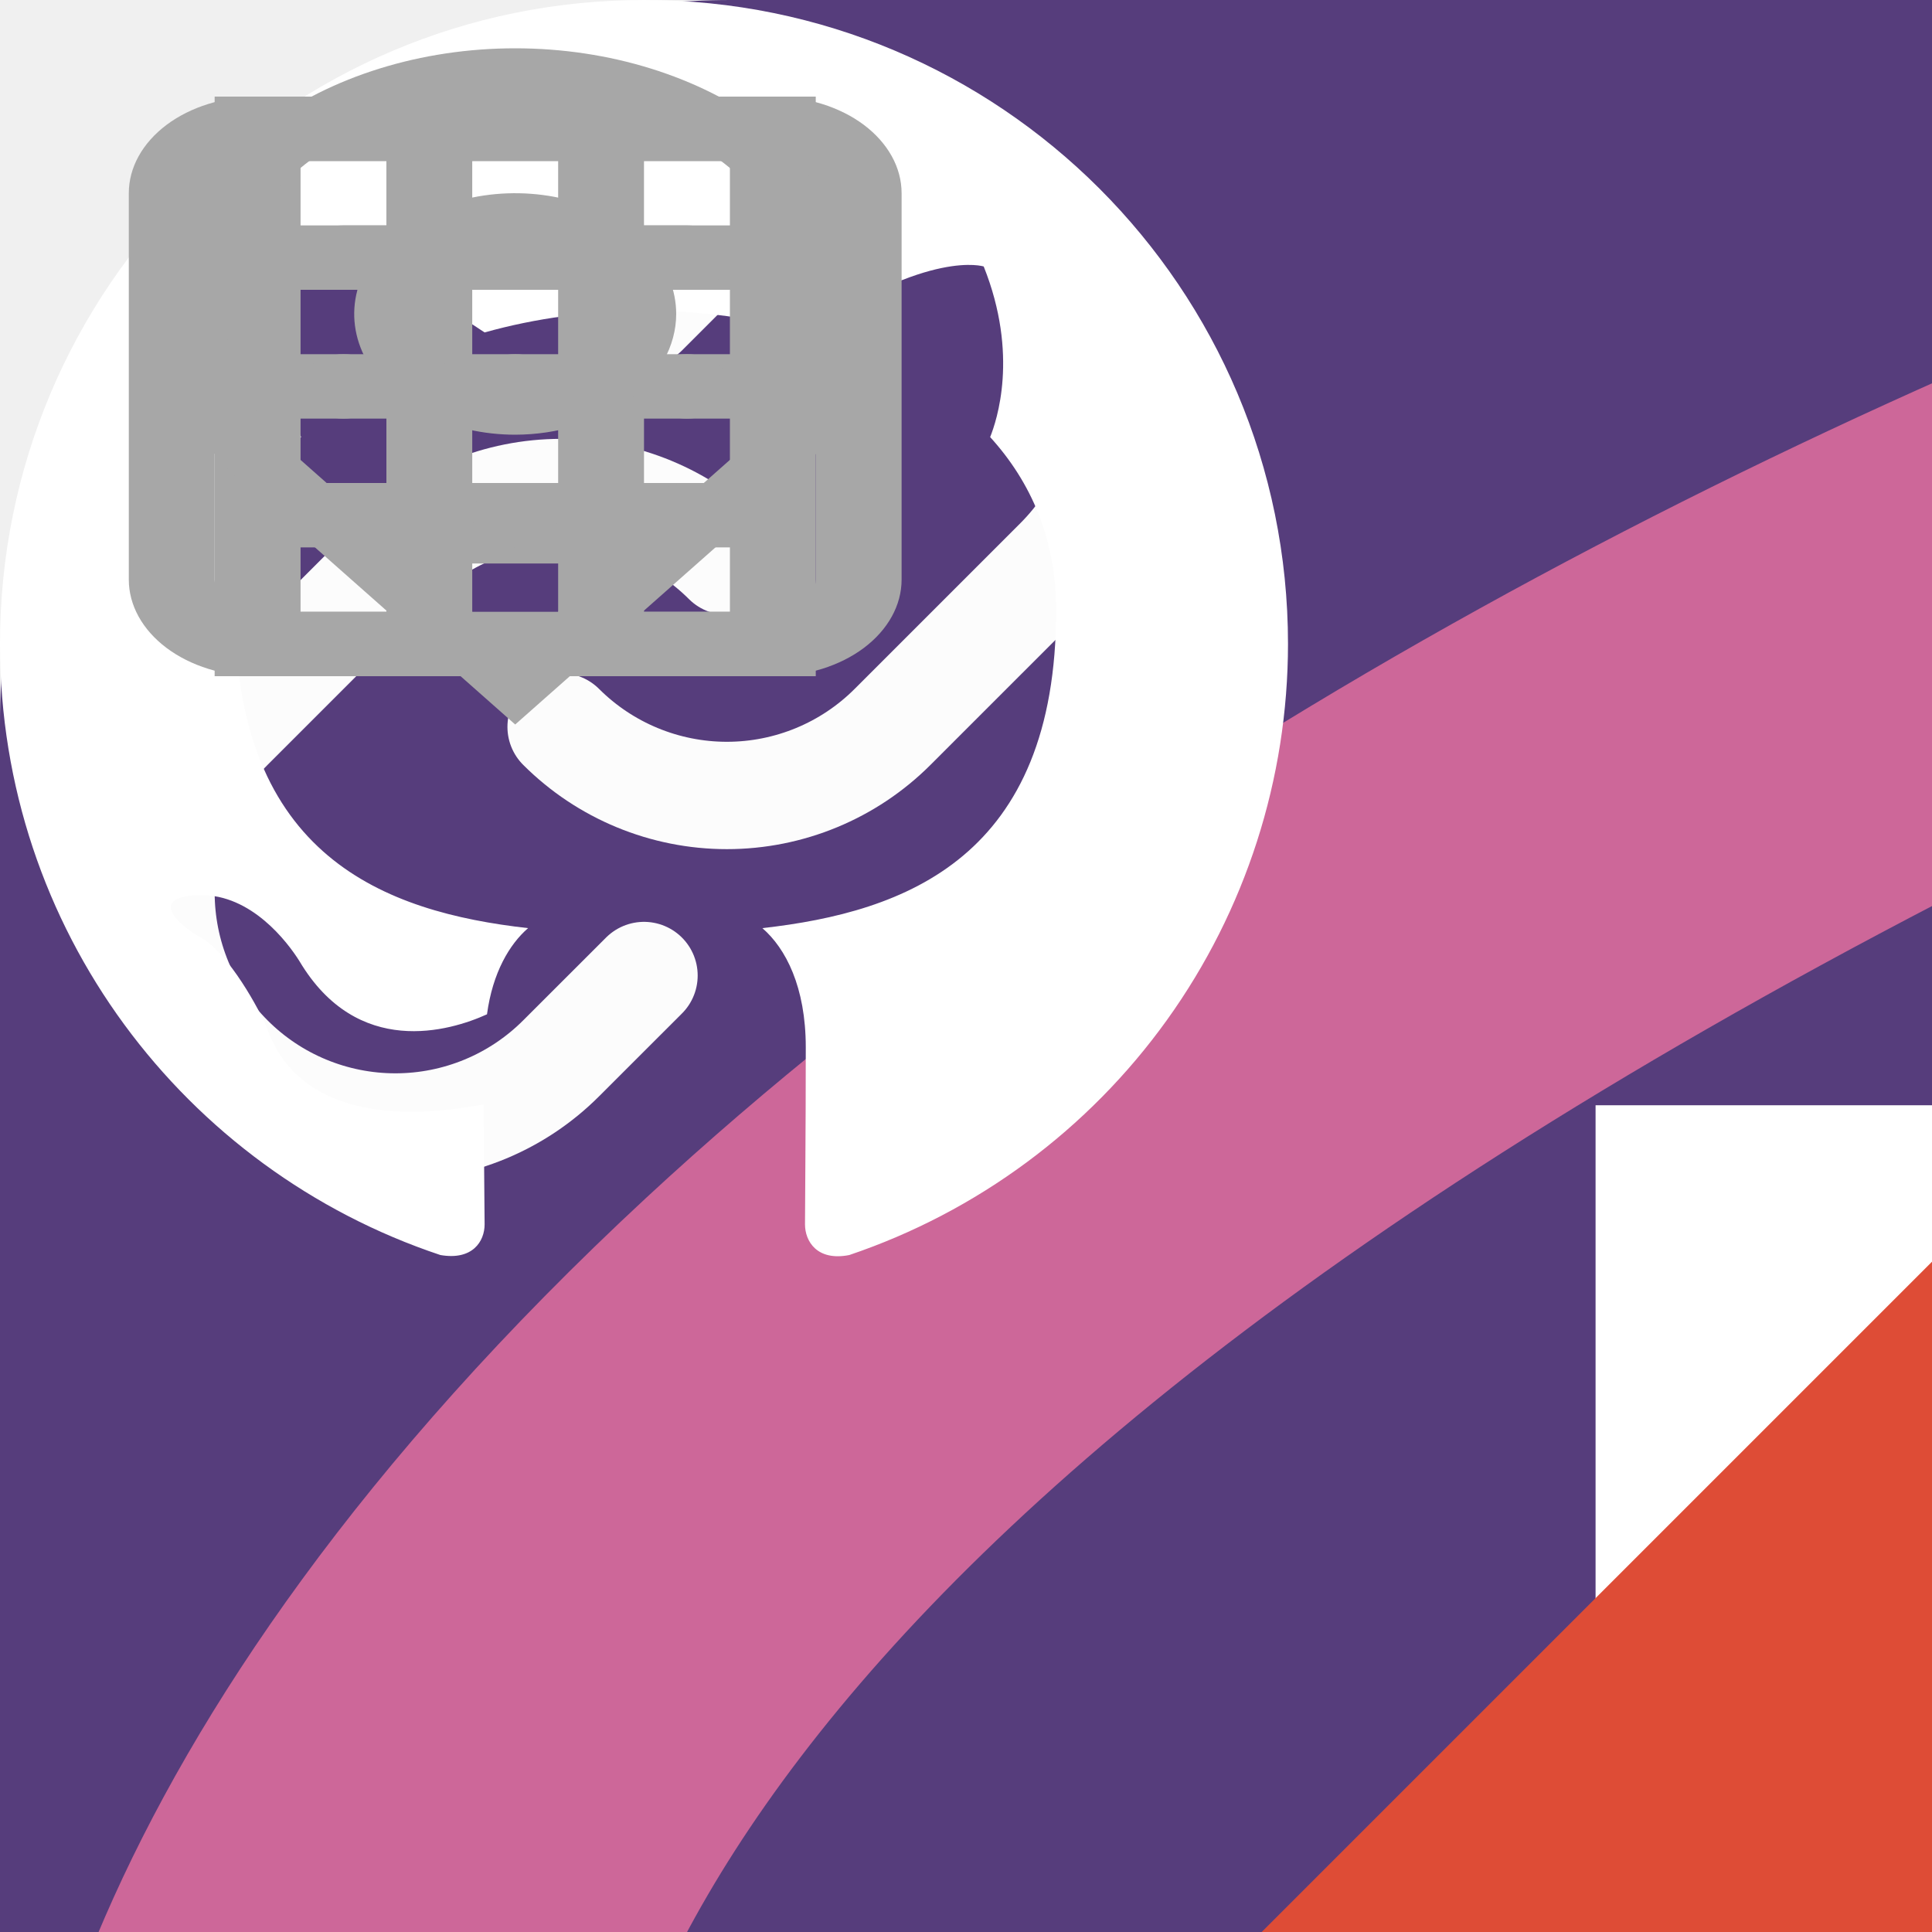
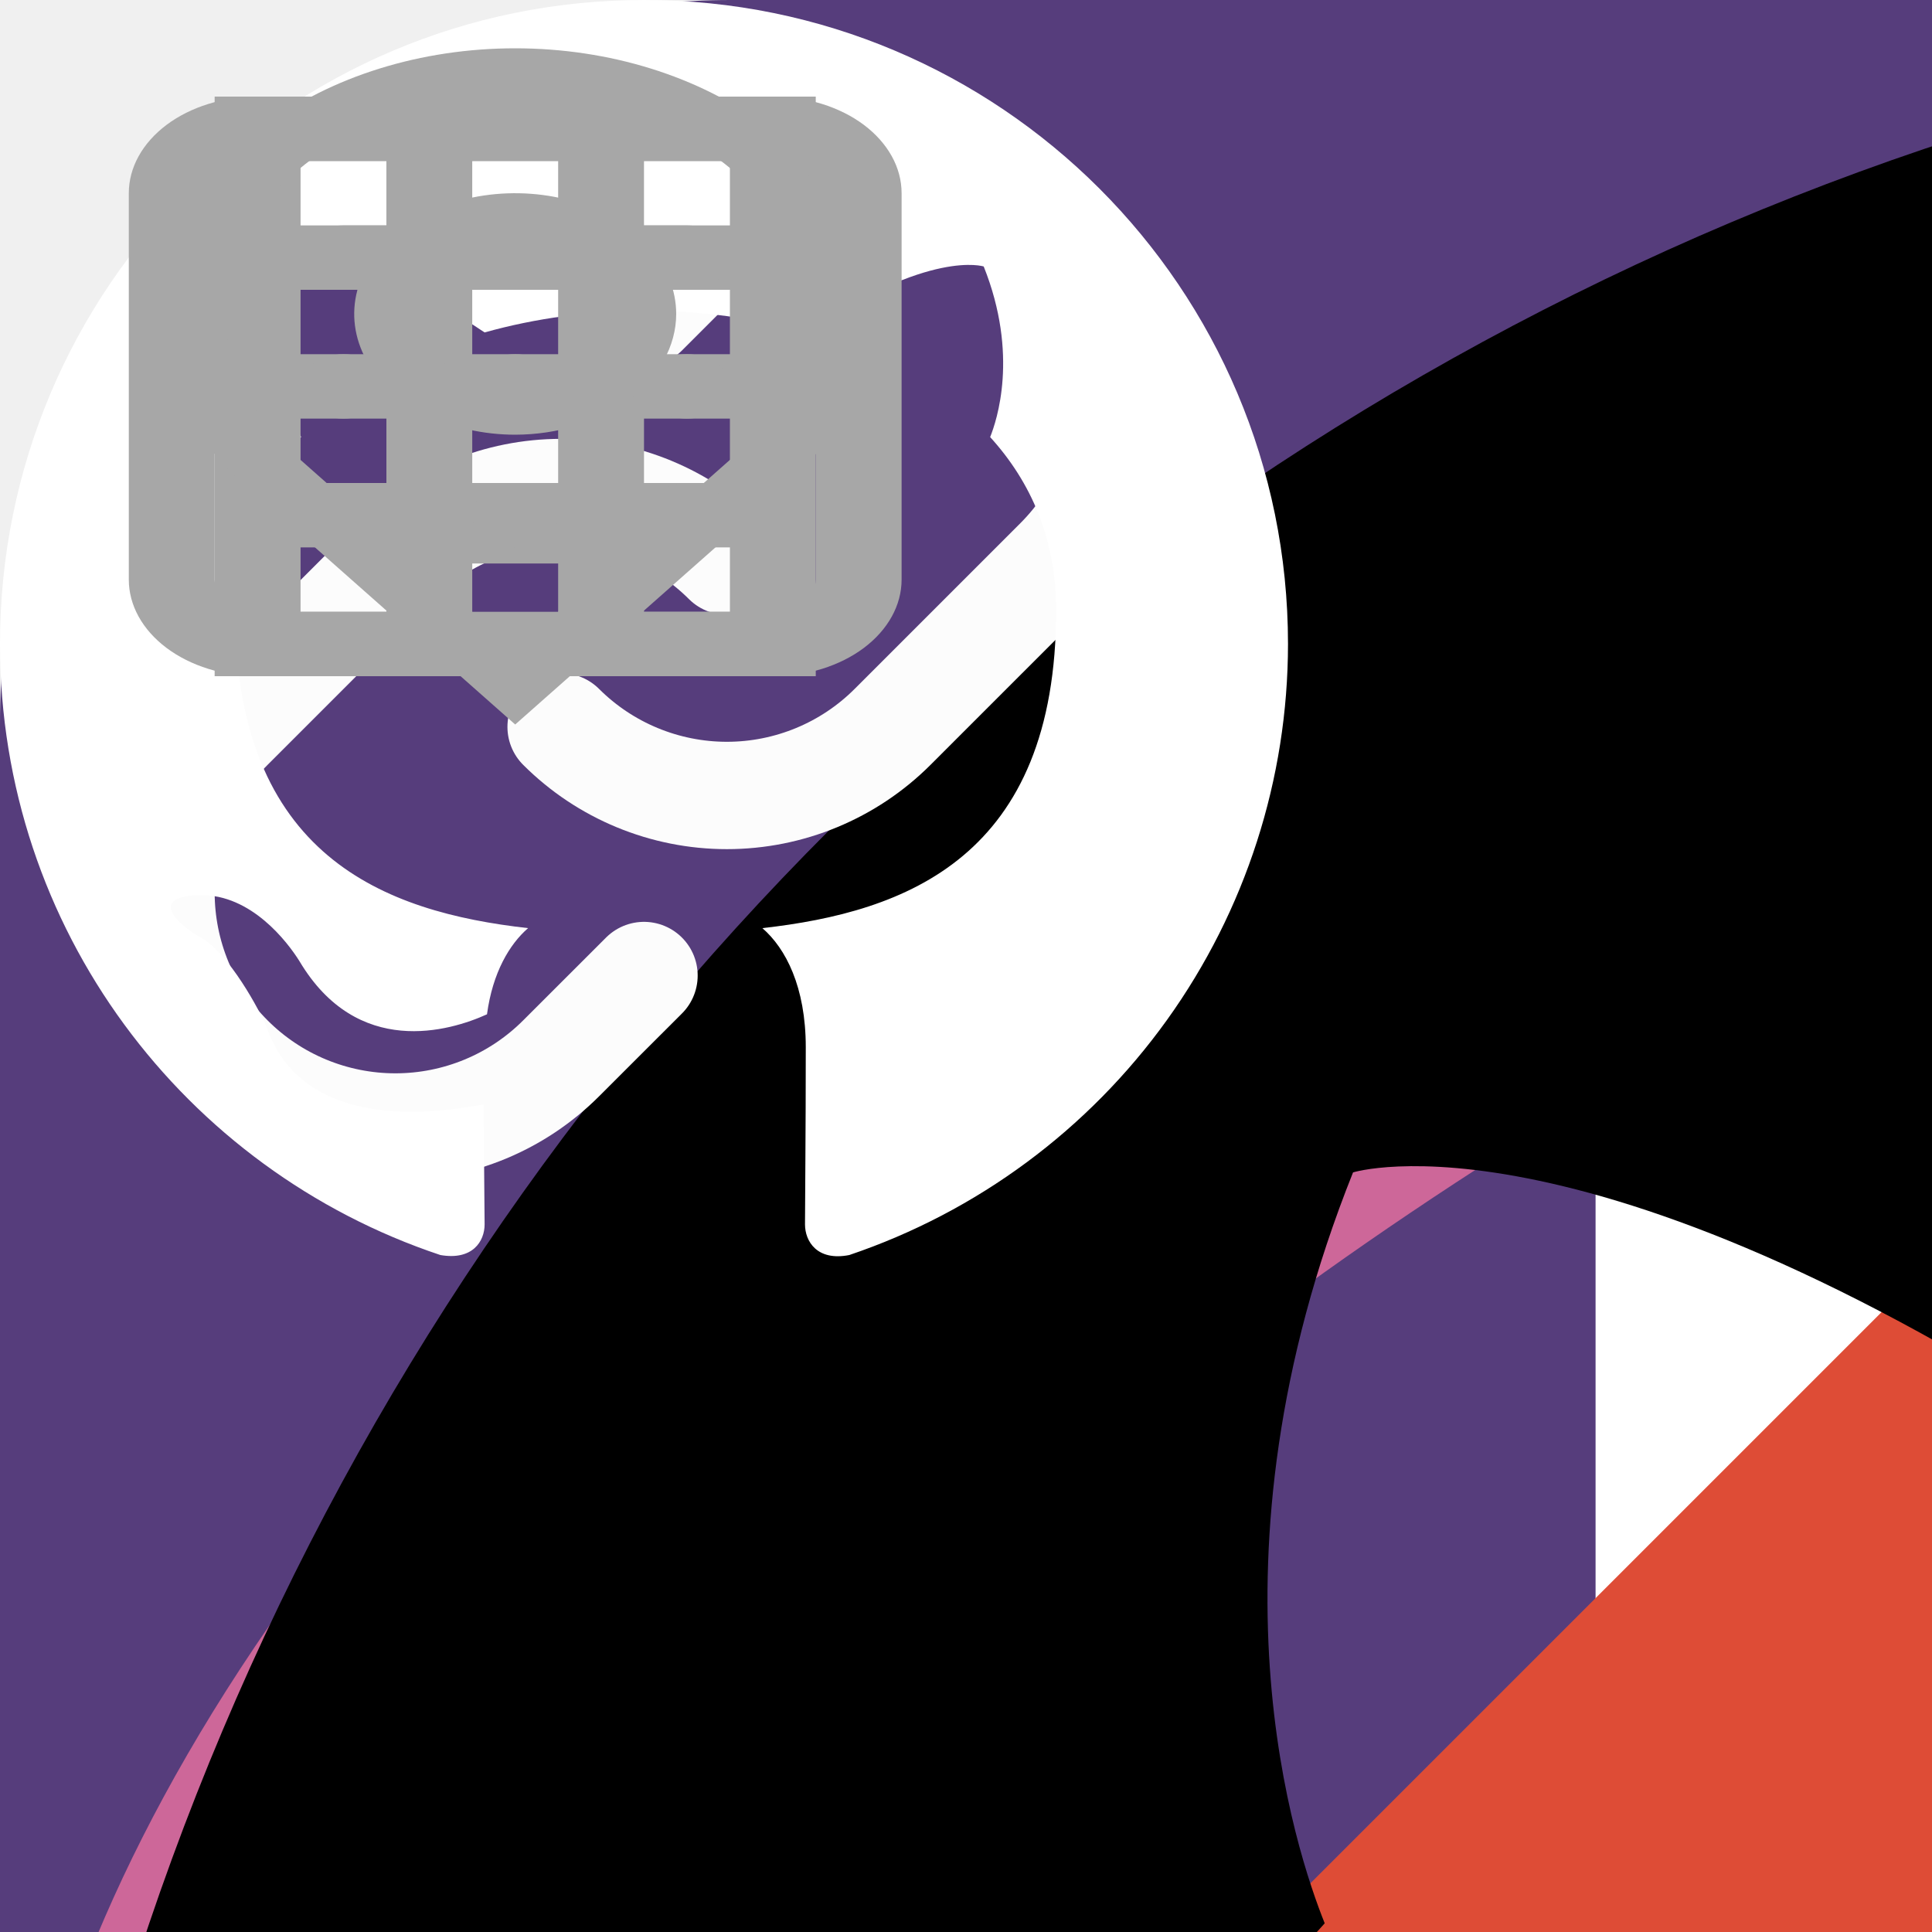
<svg xmlns="http://www.w3.org/2000/svg" width="30" height="30" viewBox="0 0 30 30" fill="none">
  <g id="githubHeader">
    <path fill-rule="evenodd" clip-rule="evenodd" d="M15 0C6.713 0 0 6.713 0 15C0 21.637 4.294 27.244 10.256 29.231C11.006 29.363 11.287 28.913 11.287 28.519C11.287 28.163 11.269 26.981 11.269 25.725C7.5 26.419 6.525 24.806 6.225 23.962C6.056 23.531 5.325 22.2 4.688 21.844C4.162 21.562 3.413 20.869 4.669 20.85C5.85 20.831 6.694 21.938 6.975 22.387C8.325 24.656 10.481 24.019 11.344 23.625C11.475 22.65 11.869 21.994 12.3 21.619C8.963 21.244 5.475 19.95 5.475 14.213C5.475 12.581 6.056 11.231 7.013 10.181C6.862 9.806 6.338 8.269 7.162 6.206C7.162 6.206 8.419 5.812 11.287 7.744C12.488 7.406 13.762 7.237 15.037 7.237C16.312 7.237 17.587 7.406 18.788 7.744C21.656 5.794 22.913 6.206 22.913 6.206C23.738 8.269 23.212 9.806 23.062 10.181C24.019 11.231 24.6 12.562 24.6 14.213C24.6 19.969 21.094 21.244 17.756 21.619C18.3 22.087 18.769 22.988 18.769 24.394C18.769 26.4 18.75 28.012 18.75 28.519C18.75 28.913 19.031 29.381 19.781 29.231C22.759 28.226 25.346 26.312 27.18 23.759C29.013 21.206 29.999 18.143 30 15C30 6.713 23.288 0 15 0Z" />
  </g>
  <g id="twitterHeader">
    <path d="M16.875 1.875C8.592 1.875 1.875 8.592 1.875 16.875C1.875 25.159 8.592 31.875 16.875 31.875C25.159 31.875 31.875 25.159 31.875 16.875C31.875 8.592 25.159 1.875 16.875 1.875ZM24.084 13.182C24.094 13.339 24.094 13.503 24.094 13.664C24.094 18.579 20.35 24.241 13.51 24.241C11.401 24.241 9.445 23.628 7.798 22.574C8.099 22.607 8.387 22.62 8.695 22.62C10.436 22.62 12.037 22.031 13.312 21.034C11.679 21 10.306 19.929 9.837 18.455C10.41 18.539 10.925 18.539 11.514 18.388C10.673 18.218 9.917 17.761 9.374 17.095C8.832 16.43 8.536 15.597 8.538 14.739V14.692C9.03 14.97 9.609 15.141 10.215 15.164C9.706 14.825 9.288 14.364 8.999 13.825C8.71 13.285 8.558 12.682 8.558 12.07C8.558 11.377 8.739 10.744 9.064 10.195C9.997 11.345 11.163 12.285 12.484 12.955C13.805 13.624 15.252 14.009 16.731 14.083C16.205 11.555 18.094 9.509 20.364 9.509C21.435 9.509 22.4 9.958 23.079 10.681C23.92 10.523 24.723 10.209 25.44 9.787C25.162 10.647 24.579 11.374 23.806 11.833C24.556 11.752 25.279 11.545 25.949 11.253C25.443 11.997 24.81 12.656 24.084 13.182Z" />
  </g>
  <g id="linkedinHeader">
    <g clip-path="url(#clip0_2_6034)">
      <path d="M15 0.6C7.047 0.6 0.6 7.047 0.6 15C0.6 22.953 7.047 29.4 15 29.4C22.953 29.4 29.4 22.953 29.4 15C29.4 7.047 22.953 0.6 15 0.6ZM11.475 20.969H8.559V11.585H11.475V20.969ZM9.999 10.433C9.078 10.433 8.483 9.78 8.483 8.973C8.483 8.15 9.096 7.517 10.037 7.517C10.977 7.517 11.553 8.15 11.571 8.973C11.571 9.78 10.977 10.433 9.999 10.433ZM22.125 20.969H19.209V15.768C19.209 14.558 18.786 13.736 17.732 13.736C16.926 13.736 16.448 14.292 16.236 14.828C16.158 15.018 16.139 15.288 16.139 15.557V20.967H13.221V14.577C13.221 13.406 13.184 12.426 13.145 11.583H15.678L15.812 12.887H15.87C16.254 12.275 17.195 11.372 18.768 11.372C20.687 11.372 22.125 12.657 22.125 15.42V20.969Z" />
    </g>
    <defs>
      <clipPath id="clip0_2_6034">
        <rect width="30" height="30" fill="white" />
      </clipPath>
    </defs>
  </g>
  <g id="html">
    <path d="M22.132 102.004L13.706 7.5H106.294L97.856 101.989L59.944 112.5L22.132 102.004Z" fill="#E44F26" />
    <path d="M60 104.468L90.638 95.974L97.845 15.229H60V104.468Z" fill="#F1662A" />
    <path d="M60 50.276H44.663L43.605 38.407H60V26.816H30.938L31.215 29.929L34.061 61.867H60V50.276ZM60 80.377L59.947 80.392L47.04 76.909L46.215 67.665H34.579L36.203 85.86L59.947 92.453L60 92.438V80.377Z" fill="#EBEBEB" />
    <path d="M59.959 50.276V61.867H74.231L72.889 76.901L59.959 80.389V92.449L83.723 85.86L83.895 83.903L86.618 53.389L86.903 50.276H59.959ZM59.959 26.816V38.407H87.957L88.189 35.805L88.718 29.929L88.995 26.816H59.959Z" fill="white" />
  </g>
  <g id="css">
    <path d="M22.133 101.154L13.71 7.438H106.29L97.856 101.139L59.944 111.562L22.133 101.154Z" fill="#1572B6" />
    <path d="M60 103.597L90.638 95.174L97.845 15.102H60V103.597Z" fill="#33A9DC" />
    <path d="M60 49.054H75.338L76.395 37.284H60V25.79H89.062L88.785 28.872L85.939 60.549H60V49.054Z" fill="white" />
    <path d="M60.071 78.904L60.019 78.919L47.111 75.461L46.286 66.294H34.65L36.274 84.341L60.015 90.879L60.071 90.864V78.904Z" fill="#EBEBEB" />
    <path d="M74.351 60.062L72.956 75.453L60.03 78.912V90.871L83.79 84.341L83.966 82.4L85.98 60.062H74.351Z" fill="white" />
    <path d="M60.041 25.79V37.284H32.044L31.811 34.7L31.282 28.872L31.005 25.79H60.041ZM60 49.054V60.549H47.254L47.021 57.964L46.496 52.137L46.219 49.054H60Z" fill="#EBEBEB" />
  </g>
  <g id="javascript">
    <path d="M7.5 7.5H112.5V112.5H7.5V7.5Z" fill="#F5DE19" />
    <path d="M78.034 89.531C78.928 91.349 80.318 92.876 82.043 93.938C83.768 94.999 85.758 95.552 87.784 95.531C91.871 95.531 94.485 93.487 94.485 90.656C94.485 87.281 91.8 86.074 87.3 84.105L84.832 83.047C77.707 80.014 72.983 76.215 72.983 68.183C72.983 60.784 78.608 55.148 87.431 55.148C90.288 54.941 93.142 55.581 95.637 56.986C98.132 58.391 100.159 60.499 101.464 63.049L93.75 67.98C93.248 66.716 92.373 65.635 91.242 64.879C90.111 64.124 88.776 63.73 87.416 63.75C86.823 63.691 86.224 63.755 85.657 63.94C85.09 64.125 84.567 64.427 84.123 64.824C83.679 65.222 83.323 65.709 83.077 66.252C82.831 66.795 82.701 67.384 82.695 67.98C82.695 70.939 84.529 72.139 88.763 73.98L91.23 75.037C99.615 78.634 104.355 82.297 104.355 90.536C104.355 99.42 97.376 104.287 88.005 104.287C84.354 104.52 80.713 103.691 77.522 101.901C74.332 100.11 71.727 97.434 70.024 94.196L78.034 89.531ZM43.178 90.386C44.726 93.135 46.136 95.46 49.526 95.46C52.766 95.46 54.814 94.192 54.814 89.261V55.71H64.68V89.392C64.68 99.608 58.68 104.257 49.946 104.257C46.859 104.426 43.793 103.657 41.151 102.051C38.51 100.444 36.416 98.076 35.145 95.257L43.178 90.386Z" fill="black" />
  </g>
  <g id="react">
    <g clip-path="url(#clip0_2_5687)">
      <path d="M92.906 32.703C91.703 32.289 90.49 31.905 89.269 31.552C89.474 30.711 89.663 29.879 89.83 29.062C92.584 15.648 90.784 4.842 84.636 1.284C78.742 -2.127 69.102 1.429 59.366 9.933C58.406 10.773 57.468 11.637 56.552 12.524C55.939 11.934 55.315 11.356 54.68 10.789C44.477 1.696 34.249 -2.136 28.108 1.432C22.219 4.854 20.475 15.013 22.954 27.725C23.2 28.984 23.479 30.237 23.789 31.482C22.341 31.895 20.944 32.334 19.607 32.802C7.644 36.988 0.005 43.548 0.005 50.353C0.005 57.381 8.206 64.43 20.666 68.704C21.676 69.049 22.695 69.369 23.721 69.663C23.387 71.004 23.092 72.354 22.834 73.711C20.471 86.204 22.316 96.122 28.189 99.522C34.255 103.033 44.437 99.425 54.35 90.727C55.154 90.02 55.941 89.293 56.708 88.546C57.7 89.507 58.719 90.439 59.763 91.343C69.366 99.636 78.85 102.985 84.718 99.576C90.778 96.055 92.748 85.4 90.191 72.436C89.989 71.42 89.763 70.409 89.513 69.405C90.228 69.192 90.93 68.973 91.614 68.746C104.567 64.438 112.995 57.475 112.995 50.353C112.995 43.523 105.109 36.919 92.906 32.703ZM90.096 64.147C89.478 64.353 88.844 64.55 88.198 64.743C86.768 60.2 84.838 55.368 82.477 50.376C84.73 45.504 86.586 40.734 87.976 36.22C89.132 36.556 90.253 36.91 91.335 37.283C101.791 40.896 108.168 46.237 108.168 50.353C108.168 54.737 101.28 60.428 90.096 64.147ZM85.456 73.376C86.586 79.109 86.748 84.292 85.999 88.344C85.326 91.984 83.973 94.412 82.299 95.384C78.738 97.453 71.123 94.764 62.911 87.671C61.94 86.831 60.993 85.963 60.07 85.07C63.254 81.576 66.436 77.513 69.541 73.001C75.004 72.514 80.164 71.719 84.844 70.633C85.069 71.543 85.273 72.457 85.456 73.376ZM38.526 95.026C35.047 96.259 32.276 96.295 30.601 95.325C27.037 93.262 25.555 85.298 27.576 74.615C27.816 73.353 28.091 72.097 28.401 70.85C33.029 71.878 38.152 72.617 43.627 73.062C46.754 77.478 50.028 81.536 53.327 85.089C52.626 85.77 51.908 86.434 51.174 87.079C46.79 90.925 42.397 93.654 38.526 95.026ZM22.228 64.12C16.718 62.23 12.168 59.774 9.049 57.093C6.246 54.685 4.832 52.293 4.832 50.353C4.832 46.223 10.966 40.956 21.196 37.377C22.438 36.943 23.737 36.533 25.085 36.148C26.5 40.764 28.354 45.59 30.592 50.471C28.325 55.423 26.444 60.327 25.016 64.997C24.08 64.728 23.15 64.436 22.228 64.12ZM27.691 26.795C25.567 15.903 26.978 7.687 30.527 5.625C34.307 3.429 42.665 6.56 51.475 14.412C52.05 14.925 52.615 15.448 53.171 15.982C49.888 19.52 46.644 23.548 43.545 27.937C38.231 28.431 33.144 29.225 28.468 30.289C28.18 29.131 27.921 27.966 27.691 26.795V26.795ZM76.43 38.874C75.325 36.959 74.18 35.068 72.994 33.202C76.599 33.66 80.053 34.267 83.297 35.01C82.323 38.142 81.109 41.417 79.681 44.775C78.636 42.787 77.553 40.819 76.43 38.874ZM56.554 19.444C58.781 21.865 61.01 24.568 63.203 27.5C58.755 27.289 54.298 27.289 49.849 27.498C52.044 24.592 54.293 21.893 56.554 19.444ZM36.551 38.907C35.442 40.837 34.379 42.792 33.361 44.771C31.956 41.425 30.753 38.136 29.771 34.958C32.995 34.235 36.433 33.643 40.015 33.194C38.816 35.07 37.661 36.975 36.551 38.907V38.907ZM40.118 67.857C36.417 67.442 32.927 66.881 29.704 66.177C30.702 62.943 31.931 59.583 33.367 56.165C34.389 58.146 35.457 60.103 36.57 62.033C37.715 64.018 38.9 65.961 40.118 67.857ZM56.688 81.603C54.4 79.126 52.118 76.385 49.889 73.437C52.053 73.522 54.258 73.566 56.5 73.566C58.803 73.566 61.08 73.514 63.32 73.414C61.12 76.415 58.899 79.159 56.688 81.603ZM79.726 55.991C81.237 59.446 82.509 62.788 83.52 65.967C80.244 66.717 76.707 67.321 72.98 67.77C74.174 65.87 75.331 63.946 76.449 62C77.586 60.021 78.678 58.018 79.726 55.991ZM72.268 59.579C70.556 62.563 68.749 65.491 66.847 68.357C63.404 68.602 59.952 68.723 56.5 68.722C52.984 68.722 49.563 68.612 46.27 68.397C44.319 65.538 42.477 62.605 40.747 59.606H40.748C39.026 56.623 37.418 53.575 35.926 50.468C37.414 47.362 39.017 44.312 40.733 41.327L40.733 41.327C42.448 38.341 44.275 35.421 46.211 32.573C49.571 32.318 53.017 32.185 56.499 32.185H56.5C59.998 32.185 63.448 32.319 66.808 32.577C68.724 35.419 70.54 38.33 72.252 41.301C73.974 44.28 75.598 47.315 77.123 50.4C75.614 53.517 73.994 56.578 72.268 59.579ZM82.225 5.481C86.009 7.671 87.48 16.502 85.103 28.084C84.951 28.823 84.781 29.576 84.595 30.339C79.907 29.253 74.817 28.445 69.487 27.943C66.383 23.506 63.166 19.472 59.936 15.979C60.782 15.16 61.649 14.363 62.535 13.587C70.877 6.301 78.673 3.425 82.225 5.481ZM56.5 40.226C62.072 40.226 66.59 44.76 66.59 50.353C66.59 55.946 62.072 60.48 56.5 60.48C50.928 60.48 46.41 55.946 46.41 50.353C46.41 44.76 50.928 40.226 56.5 40.226Z" fill="#00D8FF" />
    </g>
    <defs>
      <clipPath id="clip0_2_5687">
        <rect width="113" height="101" fill="white" />
      </clipPath>
    </defs>
  </g>
  <g id="redux">
    <path d="M72.697 69.563C76.569 69.162 79.506 65.824 79.373 61.818C79.239 57.813 75.901 54.609 71.896 54.609H71.629C67.49 54.742 64.286 58.214 64.419 62.352C64.553 64.355 65.354 66.091 66.555 67.293C62.016 76.239 55.073 82.781 44.659 88.255C37.583 91.993 30.24 93.329 22.897 92.394C16.889 91.593 12.216 88.923 9.278 84.516C5.006 77.974 4.606 70.897 8.211 63.821C10.748 58.748 14.752 55.009 17.289 53.14C16.755 51.404 15.954 48.467 15.554 46.331C-3.806 60.35 -1.803 79.309 4.072 88.255C8.477 94.931 17.423 99.07 27.303 99.07C29.973 99.07 32.643 98.803 35.313 98.136C52.403 94.797 65.354 84.65 72.697 69.563ZM96.195 53.007C86.048 41.123 71.095 34.581 54.005 34.581H51.869C50.668 32.178 48.131 30.575 45.327 30.575H45.06C40.921 30.709 37.717 34.18 37.85 38.32C37.984 42.325 41.322 45.529 45.327 45.529H45.594C48.531 45.396 51.068 43.527 52.136 40.99H54.539C64.686 40.99 74.299 43.927 82.978 49.668C89.653 54.075 94.46 59.816 97.13 66.759C99.4 72.366 99.266 77.841 96.863 82.514C93.125 89.59 86.85 93.462 78.572 93.462C73.231 93.462 68.158 91.86 65.487 90.658C64.019 91.993 61.348 94.129 59.479 95.465C65.221 98.135 71.095 99.604 76.703 99.604C89.52 99.604 98.999 92.528 102.604 85.451C106.476 77.707 106.209 64.355 96.195 53.007ZM28.371 71.832C28.505 75.838 31.842 79.042 35.847 79.042H36.115C40.254 78.909 43.458 75.437 43.324 71.298C43.191 67.292 39.853 64.088 35.847 64.088H35.581C35.313 64.088 34.913 64.088 34.646 64.221C29.172 55.142 26.902 45.262 27.704 34.581C28.237 26.57 30.908 19.627 35.581 13.885C39.453 8.945 46.929 6.542 52.003 6.409C66.155 6.141 72.163 23.766 72.564 30.842C74.299 31.243 77.237 32.178 79.239 32.845C77.637 11.216 64.286 0 51.469 0C39.452 0 28.371 8.679 23.965 21.496C17.823 38.587 21.829 55.009 29.305 67.96C28.638 68.895 28.237 70.364 28.371 71.832V71.832Z" fill="#764ABC" />
  </g>
  <g id="bootstrap">
    <g clip-path="url(#clip0_2_5691)">
      <path d="M0 75.782C0 81.978 5.08 87 11.347 87H76.653C82.92 87 88 81.977 88 75.782V11.218C88 5.022 82.92 0 76.653 0H11.347C5.08 0 0 5.023 0 11.218V75.782V75.782Z" fill="#563D7C" />
      <path d="M36.492 38.483V26.163H47.461C48.506 26.163 49.514 26.249 50.484 26.421C51.454 26.593 52.312 26.9 53.058 27.343C53.804 27.786 54.401 28.401 54.849 29.188C55.297 29.975 55.521 30.983 55.521 32.212C55.521 34.425 54.849 36.024 53.506 37.008C52.163 37.992 50.446 38.483 48.357 38.483H36.492ZM24.776 17.162V69.838H50.596C52.984 69.838 55.309 69.543 57.573 68.953C59.837 68.362 61.851 67.453 63.618 66.223C65.383 64.993 66.789 63.407 67.834 61.465C68.879 59.522 69.401 57.222 69.401 54.566C69.401 51.271 68.592 48.455 66.976 46.119C65.359 43.783 62.908 42.147 59.625 41.213C62.013 40.082 63.817 38.631 65.035 36.86C66.254 35.09 66.864 32.877 66.864 30.22C66.864 27.761 66.453 25.696 65.632 24.023C64.811 22.351 63.655 21.011 62.162 20.003C60.67 18.994 58.879 18.269 56.789 17.826C54.7 17.383 52.387 17.162 49.849 17.162H24.776ZM36.492 60.837V46.377H49.252C51.789 46.377 53.829 46.955 55.372 48.111C56.914 49.267 57.685 51.197 57.685 53.902C57.685 55.28 57.449 56.411 56.976 57.296C56.503 58.181 55.869 58.882 55.073 59.399C54.277 59.915 53.357 60.284 52.312 60.505C51.267 60.726 50.173 60.837 49.029 60.837H36.492Z" fill="white" />
    </g>
    <defs>
      <clipPath id="clip0_2_5691">
        <rect width="88" height="87" fill="white" />
      </clipPath>
    </defs>
  </g>
  <g id="tailwind">
    <path d="M36.844 56.084C40.665 40.801 50.217 33.159 65.5 33.159C88.425 33.159 91.291 50.353 102.753 53.219C110.395 55.129 117.081 52.264 122.812 44.622C118.992 59.905 109.44 67.547 94.156 67.547C71.231 67.547 68.366 50.353 56.903 47.487C49.261 45.577 42.575 48.443 36.844 56.084ZM8.188 90.472C12.008 75.189 21.56 67.547 36.844 67.547C59.769 67.547 62.634 84.741 74.097 87.606C81.739 89.517 88.425 86.651 94.156 79.009C90.335 94.293 80.783 101.934 65.5 101.934C42.575 101.934 39.709 84.741 28.247 81.875C20.605 79.965 13.919 82.83 8.188 90.472Z" fill="#44A8B3" />
  </g>
  <g id="sass">
    <g clip-path="url(#clip0_2_5689)">
      <path d="M100.673 50.077C96.603 50.097 93.065 51.069 90.103 52.506C89.016 50.372 87.93 48.471 87.738 47.076C87.525 45.449 87.269 44.456 87.525 42.512C87.781 40.568 88.931 37.8 88.91 37.589C88.889 37.378 88.654 36.385 86.31 36.364C83.966 36.342 81.941 36.807 81.707 37.42C81.472 38.033 81.025 39.427 80.727 40.864C80.322 42.977 76.039 50.52 73.588 54.471C72.799 52.929 72.117 51.577 71.968 50.499C71.755 48.872 71.499 47.879 71.755 45.935C72.011 43.991 73.162 41.224 73.14 41.012C73.119 40.801 72.884 39.807 70.54 39.787C68.196 39.765 66.171 40.23 65.937 40.843C65.703 41.456 65.447 42.892 64.957 44.287C64.467 45.682 58.777 58.275 57.285 61.529C56.682 62.845 56.05 64.149 55.389 65.438C55.389 65.438 55.367 65.501 55.303 65.607C55.095 66.011 54.882 66.412 54.664 66.811V66.832C54.344 67.403 54.004 67.931 53.833 67.931C53.705 67.931 53.471 66.409 53.876 64.339C54.728 59.965 56.752 53.161 56.731 52.929C56.731 52.802 57.115 51.619 55.41 51.006C53.748 50.393 53.151 51.407 53.002 51.407C52.853 51.407 52.746 51.767 52.746 51.767C52.746 51.767 54.6 44.118 49.209 44.118C45.842 44.118 41.196 47.773 38.894 51.069C36.278 52.481 33.664 53.897 31.052 55.317C29.795 56.014 28.495 56.711 27.28 57.366C27.195 57.282 27.11 57.176 27.024 57.092C20.503 50.182 8.442 45.301 8.953 36.026C9.145 32.645 10.317 23.77 32.118 12.995C50.061 4.226 64.339 6.655 66.811 12.044C70.348 19.735 59.161 34.018 40.62 36.089C33.545 36.871 29.837 34.166 28.9 33.152C27.92 32.095 27.77 32.032 27.408 32.243C26.811 32.561 27.195 33.511 27.408 34.06C27.962 35.497 30.242 38.033 34.099 39.28C37.509 40.378 45.799 40.991 55.836 37.145C67.067 32.835 75.847 20.855 73.268 10.818C70.689 0.634 53.641 -2.726 37.509 2.958C27.92 6.339 17.52 11.663 10.04 18.594C1.154 26.834 -0.253 33.997 0.322 36.998C2.39 47.647 17.201 54.577 23.125 59.711C22.826 59.88 22.549 60.029 22.315 60.156C19.353 61.613 8.058 67.466 5.245 73.657C2.049 80.672 5.757 85.701 8.208 86.376C15.815 88.469 23.636 84.708 27.834 78.495C32.032 72.283 31.521 64.212 29.582 60.514C29.56 60.472 29.539 60.43 29.496 60.388C30.264 59.944 31.052 59.479 31.819 59.035C33.23 58.209 34.658 57.413 36.103 56.647C35.378 58.613 34.845 60.958 34.59 64.339C34.27 68.311 35.91 73.466 38.063 75.495C39.022 76.383 40.151 76.404 40.876 76.404C43.391 76.404 44.52 74.333 45.778 71.882C47.312 68.882 48.697 65.395 48.697 65.395C48.697 65.395 46.971 74.819 51.66 74.819C53.364 74.819 55.09 72.621 55.858 71.502V71.523C55.858 71.523 55.9 71.459 55.986 71.311C56.156 71.037 56.262 70.867 56.262 70.867V70.826C56.944 69.642 58.479 66.959 60.759 62.5C63.7 56.753 66.534 49.57 66.534 49.57C66.534 49.57 66.79 51.323 67.663 54.239C68.175 55.95 69.24 57.831 70.093 59.648C69.411 60.599 68.985 61.127 68.985 61.127L69.006 61.148C68.452 61.867 67.855 62.648 67.195 63.409C64.872 66.156 62.102 69.305 61.718 70.213C61.27 71.29 61.377 72.072 62.23 72.706C62.847 73.171 63.955 73.234 65.085 73.171C67.174 73.023 68.644 72.516 69.368 72.199C70.498 71.798 71.819 71.185 73.055 70.276C75.335 68.607 76.72 66.219 76.593 63.071C76.528 61.339 75.953 59.606 75.25 57.979C75.463 57.683 75.655 57.387 75.868 57.092C79.469 51.872 82.261 46.146 82.261 46.146C82.261 46.146 82.517 47.9 83.391 50.816C83.817 52.295 84.691 53.901 85.457 55.464C82.069 58.19 79.981 61.359 79.235 63.43C77.893 67.276 78.936 69.008 80.918 69.41C81.813 69.6 83.092 69.177 84.03 68.776C85.223 68.396 86.63 67.741 87.972 66.768C90.253 65.1 92.447 62.775 92.32 59.627C92.255 58.19 91.872 56.774 91.339 55.401C94.216 54.218 97.924 53.563 102.655 54.112C112.799 55.295 114.802 61.571 114.418 64.212C114.035 66.853 111.904 68.29 111.201 68.734C110.497 69.178 110.263 69.325 110.327 69.642C110.412 70.107 110.753 70.086 111.35 70.001C112.181 69.854 116.678 67.867 116.869 63.008C117.189 56.796 111.222 50.013 100.673 50.077ZM22.421 76.235C19.054 79.869 14.366 81.242 12.342 80.08C10.168 78.833 11.02 73.466 15.155 69.621C17.669 67.276 20.908 65.099 23.061 63.768C23.551 63.472 24.276 63.05 25.149 62.522C25.298 62.437 25.384 62.395 25.384 62.395L25.895 62.078C27.408 67.571 25.959 72.41 22.421 76.235ZM46.928 59.711C45.756 62.543 43.306 69.79 41.814 69.389C40.535 69.051 39.747 63.557 41.558 58.127C42.474 55.401 44.414 52.147 45.543 50.88C47.376 48.851 49.401 48.174 49.89 48.999C50.509 50.077 47.653 57.937 46.928 59.711ZM67.152 69.304C66.662 69.558 66.193 69.727 65.98 69.6C65.831 69.515 66.193 69.177 66.193 69.177C66.193 69.177 68.729 66.473 69.731 65.247C70.306 64.529 70.988 63.684 71.713 62.733V63.008C71.713 66.24 68.558 68.417 67.152 69.304H67.152ZM82.751 65.776C82.389 65.522 82.453 64.677 83.667 62.035C84.136 61 85.244 59.268 87.141 57.599C87.354 58.275 87.504 58.93 87.482 59.542C87.461 63.62 84.52 65.142 82.751 65.776Z" fill="#CD6799" />
    </g>
    <defs>
      <clipPath id="clip0_2_5689">
        <rect width="117" height="87" fill="white" />
      </clipPath>
    </defs>
  </g>
  <g id="git">
    <g clip-path="url(#clip0_2_5685)">
      <path d="M103.02 47.822L57.176 1.98C54.537 -0.66 50.255 -0.66 47.613 1.98L38.094 11.5L50.17 23.576C52.976 22.628 56.194 23.264 58.431 25.501C60.679 27.753 61.311 30.998 60.339 33.813L71.978 45.452C74.793 44.482 78.042 45.109 80.291 47.362C83.434 50.504 83.434 55.596 80.291 58.74C77.147 61.884 72.055 61.884 68.909 58.74C66.545 56.373 65.961 52.901 67.158 49.989L56.305 39.135L56.303 67.697C57.09 68.086 57.809 68.6 58.431 69.219C61.574 72.361 61.574 77.453 58.431 80.6C55.287 83.742 50.193 83.742 47.053 80.6C43.91 77.453 43.91 72.361 47.053 69.219C47.807 68.466 48.702 67.869 49.687 67.463V38.635C48.7 38.232 47.805 37.635 47.053 36.879C44.672 34.501 44.1 31.007 45.32 28.083L33.415 16.177L1.981 47.61C-0.66 50.252 -0.66 54.535 1.981 57.175L47.826 103.018C50.465 105.658 54.746 105.658 57.389 103.018L103.019 57.388C105.66 54.747 105.66 50.462 103.019 47.822" fill="#DE4C36" />
    </g>
    <defs>
      <clipPath id="clip0_2_5685">
        <rect width="105" height="105" fill="white" />
      </clipPath>
    </defs>
  </g>
-   <g id="githubWhite">
-     <path fill-rule="evenodd" clip-rule="evenodd" d="M44 0C19.69 0 0 19.69 0 44C0 63.47 12.595 79.915 30.085 85.745C32.285 86.13 33.11 84.81 33.11 83.655C33.11 82.61 33.055 79.145 33.055 75.46C22 77.495 19.14 72.765 18.26 70.29C17.765 69.025 15.62 65.12 13.75 64.075C12.21 63.25 10.01 61.215 13.695 61.16C17.16 61.105 19.635 64.35 20.46 65.67C24.42 72.325 30.745 70.455 33.275 69.3C33.66 66.44 34.815 64.515 36.08 63.415C26.29 62.315 16.06 58.52 16.06 41.69C16.06 36.905 17.765 32.945 20.57 29.865C20.13 28.765 18.59 24.255 21.01 18.205C21.01 18.205 24.695 17.05 33.11 22.715C36.63 21.725 40.37 21.23 44.11 21.23C47.85 21.23 51.59 21.725 55.11 22.715C63.525 16.995 67.21 18.205 67.21 18.205C69.63 24.255 68.09 28.765 67.65 29.865C70.455 32.945 72.16 36.85 72.16 41.69C72.16 58.575 61.875 62.315 52.085 63.415C53.68 64.79 55.055 67.43 55.055 71.555C55.055 77.44 55 82.17 55 83.655C55 84.81 55.825 86.185 58.025 85.745C66.76 82.796 74.35 77.182 79.727 69.694C85.104 62.205 87.997 53.219 88 44C88 19.69 68.31 0 44 0Z" />
+   <g id="github">
+     <path fill-rule="evenodd" clip-rule="evenodd" d="M44 0C19.69 0 0 19.69 0 44C0 63.47 12.595 79.915 30.085 85.745C32.285 86.13 33.11 84.81 33.11 83.655C33.11 82.61 33.055 79.145 33.055 75.46C22 77.495 19.14 72.765 18.26 70.29C17.765 69.025 15.62 65.12 13.75 64.075C12.21 63.25 10.01 61.215 13.695 61.16C17.16 61.105 19.635 64.35 20.46 65.67C24.42 72.325 30.745 70.455 33.275 69.3C33.66 66.44 34.815 64.515 36.08 63.415C26.29 62.315 16.06 58.52 16.06 41.69C16.06 36.905 17.765 32.945 20.57 29.865C20.13 28.765 18.59 24.255 21.01 18.205C21.01 18.205 24.695 17.05 33.11 22.715C36.63 21.725 40.37 21.23 44.11 21.23C47.85 21.23 51.59 21.725 55.11 22.715C63.525 16.995 67.21 18.205 67.21 18.205C69.63 24.255 68.09 28.765 67.65 29.865C70.455 32.945 72.16 36.85 72.16 41.69C72.16 58.575 61.875 62.315 52.085 63.415C53.68 64.79 55.055 67.43 55.055 71.555C55.055 77.44 55 82.17 55 83.655C55 84.81 55.825 86.185 58.025 85.745C66.76 82.796 74.35 77.182 79.727 69.694C85.104 62.205 87.997 53.219 88 44C88 19.69 68.31 0 44 0Z" fill="black" />
  </g>
  <g id="linkToProjectWhite">
    <path d="M11.287 8.713C10.604 8.031 9.678 7.648 8.713 7.648C7.748 7.648 6.823 8.031 6.14 8.713L3.566 11.287C2.883 11.969 2.5 12.895 2.5 13.86C2.5 14.826 2.883 15.752 3.566 16.434C4.248 17.117 5.174 17.5 6.14 17.5C7.105 17.5 8.031 17.117 8.713 16.434L10 15.148" stroke="#FCFCFC" stroke-width="1.667" stroke-linecap="round" stroke-linejoin="round" />
    <path d="M8.713 11.287C9.396 11.969 10.322 12.352 11.287 12.352C12.252 12.352 13.178 11.969 13.86 11.287L16.434 8.713C17.117 8.031 17.5 7.105 17.5 6.14C17.5 5.174 17.117 4.248 16.434 3.566C15.752 2.883 14.826 2.5 13.861 2.5C12.895 2.5 11.969 2.883 11.287 3.566L10 4.853" stroke="#FCFCFC" stroke-width="1.667" stroke-linecap="round" stroke-linejoin="round" />
  </g>
  <g id="linkToGitHubProjectPageWhite">
    <g clip-path="url(#clip0_2_5976)">
      <path fill-rule="evenodd" clip-rule="evenodd" d="M10 0C4.475 0 0 4.475 0 10C0 14.425 2.862 18.163 6.838 19.488C7.338 19.575 7.525 19.275 7.525 19.012C7.525 18.775 7.513 17.988 7.513 17.15C5 17.613 4.35 16.538 4.15 15.975C4.037 15.688 3.55 14.8 3.125 14.562C2.775 14.375 2.275 13.912 3.112 13.9C3.9 13.887 4.463 14.625 4.65 14.925C5.55 16.438 6.987 16.012 7.562 15.75C7.65 15.1 7.912 14.662 8.2 14.412C5.975 14.162 3.65 13.3 3.65 9.475C3.65 8.387 4.037 7.487 4.675 6.787C4.575 6.537 4.225 5.513 4.775 4.138C4.775 4.138 5.612 3.875 7.525 5.162C8.325 4.938 9.175 4.825 10.025 4.825C10.875 4.825 11.725 4.938 12.525 5.162C14.438 3.862 15.275 4.138 15.275 4.138C15.825 5.513 15.475 6.537 15.375 6.787C16.012 7.487 16.4 8.375 16.4 9.475C16.4 13.312 14.062 14.162 11.838 14.412C12.2 14.725 12.512 15.325 12.512 16.262C12.512 17.6 12.5 18.675 12.5 19.012C12.5 19.275 12.688 19.587 13.188 19.488C15.173 18.817 16.898 17.541 18.12 15.839C19.342 14.137 19.999 12.095 20 10C20 4.475 15.525 0 10 0Z" fill="white" />
    </g>
    <defs>
      <clipPath id="clip0_2_5976">
        <rect width="20" height="20" fill="white" />
      </clipPath>
    </defs>
  </g>
  <g id="office">
    <path d="M3.333 1.5V10.5H7.333V8.75H8.667V10.5H12.667V1.5H3.333ZM4.667 2.5H6V3.5H4.667V2.5ZM7.333 2.5H8.667V3.5H7.333V2.5ZM10 2.5H11.334V3.5H10V2.5ZM4.667 4.5H6V5.5H4.667V4.5ZM7.333 4.5H8.667V5.5H7.333V4.5ZM10 4.5H11.334V5.5H10V4.5ZM4.667 6.5H6V7.5H4.667V6.5ZM7.333 6.5H8.667V7.5H7.333V6.5ZM10 6.5H11.334V7.5H10V6.5ZM4.667 8.5H6V9.5H4.667V8.5ZM10 8.5H11.334V9.5H10V8.5Z" fill="#A7A7A7" />
  </g>
  <g id="location">
    <path d="M8 6.75C7.506 6.75 7.022 6.64 6.611 6.434C6.2 6.228 5.88 5.935 5.69 5.593C5.501 5.25 5.452 4.873 5.548 4.509C5.644 4.145 5.883 3.811 6.232 3.549C6.582 3.287 7.027 3.108 7.512 3.036C7.997 2.964 8.5 3.001 8.957 3.143C9.414 3.285 9.804 3.525 10.079 3.833C10.353 4.142 10.5 4.504 10.5 4.875C10.499 5.372 10.236 5.849 9.767 6.2C9.298 6.552 8.663 6.749 8 6.75ZM8 3.75C7.703 3.75 7.413 3.816 7.167 3.94C6.92 4.063 6.728 4.239 6.614 4.444C6.501 4.65 6.471 4.876 6.529 5.094C6.587 5.313 6.73 5.513 6.939 5.67C7.149 5.828 7.416 5.935 7.707 5.978C7.998 6.022 8.3 6 8.574 5.914C8.848 5.829 9.082 5.685 9.247 5.5C9.412 5.315 9.5 5.098 9.5 4.875C9.5 4.577 9.341 4.291 9.06 4.08C8.779 3.869 8.398 3.75 8 3.75Z" fill="#A7A7A7" />
    <path d="M8 11.25L3.782 7.519C3.723 7.463 3.665 7.407 3.608 7.35C2.888 6.638 2.498 5.769 2.5 4.875C2.5 3.781 3.079 2.732 4.111 1.958C5.142 1.185 6.541 0.75 8 0.75C9.459 0.75 10.858 1.185 11.889 1.958C12.921 2.732 13.5 3.781 13.5 4.875C13.502 5.768 13.113 6.637 12.393 7.349L12.392 7.35C12.392 7.35 12.242 7.498 12.22 7.518L8 11.25ZM4.406 6.898C4.407 6.898 4.523 7.014 4.55 7.038L8 10.091L11.455 7.034C11.477 7.014 11.594 6.897 11.595 6.897C12.183 6.315 12.501 5.605 12.5 4.875C12.5 3.98 12.026 3.121 11.182 2.489C10.338 1.856 9.193 1.5 8 1.5C6.807 1.5 5.662 1.856 4.818 2.489C3.974 3.121 3.5 3.98 3.5 4.875C3.499 5.606 3.817 6.316 4.407 6.898H4.406Z" fill="#A7A7A7" />
  </g>
  <g id="periodOfWor        k">
    <g clip-path="url(#clip0_35012_282)">
      <path d="M5.333 6.5C5.157 6.5 4.987 6.447 4.862 6.354C4.737 6.26 4.667 6.133 4.667 6C4.667 5.867 4.737 5.74 4.862 5.646C4.987 5.553 5.157 5.5 5.333 5.5C5.51 5.5 5.68 5.553 5.805 5.646C5.93 5.74 6 5.867 6 6C6 6.133 5.93 6.26 5.805 6.354C5.68 6.447 5.51 6.5 5.333 6.5ZM5.333 8.5C5.157 8.5 4.987 8.447 4.862 8.354C4.737 8.26 4.667 8.133 4.667 8C4.667 7.867 4.737 7.74 4.862 7.646C4.987 7.553 5.157 7.5 5.333 7.5C5.51 7.5 5.68 7.553 5.805 7.646C5.93 7.74 6 7.867 6 8C6 8.133 5.93 8.26 5.805 8.354C5.68 8.447 5.51 8.5 5.333 8.5ZM7.333 8C7.333 8.133 7.404 8.26 7.529 8.354C7.654 8.447 7.823 8.5 8 8.5C8.177 8.5 8.346 8.447 8.471 8.354C8.597 8.26 8.667 8.133 8.667 8C8.667 7.867 8.597 7.74 8.471 7.646C8.346 7.553 8.177 7.5 8 7.5C7.823 7.5 7.654 7.553 7.529 7.646C7.404 7.74 7.333 7.867 7.333 8ZM10.667 8.5C10.49 8.5 10.32 8.447 10.195 8.354C10.07 8.26 10 8.133 10 8C10 7.867 10.07 7.74 10.195 7.646C10.32 7.553 10.49 7.5 10.667 7.5C10.844 7.5 11.013 7.553 11.138 7.646C11.263 7.74 11.333 7.867 11.333 8C11.333 8.133 11.263 8.26 11.138 8.354C11.013 8.447 10.844 8.5 10.667 8.5ZM7.333 6C7.333 6.133 7.404 6.26 7.529 6.354C7.654 6.447 7.823 6.5 8 6.5C8.177 6.5 8.346 6.447 8.471 6.354C8.597 6.26 8.667 6.133 8.667 6C8.667 5.867 8.597 5.74 8.471 5.646C8.346 5.553 8.177 5.5 8 5.5C7.823 5.5 7.654 5.553 7.529 5.646C7.404 5.74 7.333 5.867 7.333 6ZM10.667 6.5C10.49 6.5 10.32 6.447 10.195 6.354C10.07 6.26 10 6.133 10 6C10 5.867 10.07 5.74 10.195 5.646C10.32 5.553 10.49 5.5 10.667 5.5C10.844 5.5 11.013 5.553 11.138 5.646C11.263 5.74 11.333 5.867 11.333 6C11.333 6.133 11.263 6.26 11.138 6.354C11.013 6.447 10.844 6.5 10.667 6.5ZM5.333 3.5C5.157 3.5 4.987 3.553 4.862 3.646C4.737 3.74 4.667 3.867 4.667 4C4.667 4.133 4.737 4.26 4.862 4.354C4.987 4.447 5.157 4.5 5.333 4.5H10.667C10.844 4.5 11.013 4.447 11.138 4.354C11.263 4.26 11.333 4.133 11.333 4C11.333 3.867 11.263 3.74 11.138 3.646C11.013 3.553 10.844 3.5 10.667 3.5H5.333Z" fill="#A7A7A7" />
      <path fill-rule="evenodd" clip-rule="evenodd" d="M4 1.5C3.47 1.5 2.961 1.658 2.586 1.939C2.211 2.221 2 2.602 2 3V9C2 9.398 2.211 9.779 2.586 10.061C2.961 10.342 3.47 10.5 4 10.5H12C12.53 10.5 13.039 10.342 13.414 10.061C13.789 9.779 14 9.398 14 9V3C14 2.602 13.789 2.221 13.414 1.939C13.039 1.658 12.53 1.5 12 1.5H4ZM12 2.5H4C3.823 2.5 3.654 2.553 3.529 2.646C3.404 2.74 3.333 2.867 3.333 3V9C3.333 9.133 3.404 9.26 3.529 9.354C3.654 9.447 3.823 9.5 4 9.5H12C12.177 9.5 12.346 9.447 12.471 9.354C12.596 9.26 12.667 9.133 12.667 9V3C12.667 2.867 12.596 2.74 12.471 2.646C12.346 2.553 12.177 2.5 12 2.5Z" fill="#A7A7A7" />
    </g>
    <defs>
      <clipPath id="clip0_35012_282">
        <rect width="16" height="12" fill="white" />
      </clipPath>
    </defs>
  </g>
  <g id="abstractAvatarImage">
    <g opacity="0.25">
      <rect x="585.236" y="470.58" width="443" height="443" transform="rotate(165 585.236 470.58)" stroke="url(#paint0_linear_19_1817)" stroke-opacity="0.5" />
      <rect x="616.53" y="395.03" width="443" height="443" transform="rotate(150 616.53 395.03)" stroke="url(#paint1_linear_19_1817)" stroke-opacity="0.5" />
      <rect x="627.204" y="313.956" width="443" height="443" transform="rotate(135 627.204 313.956)" stroke="url(#paint2_linear_19_1817)" stroke-opacity="0.5" />
      <rect x="616.53" y="232.881" width="443" height="443" transform="rotate(120 616.53 232.881)" stroke="url(#paint3_linear_19_1817)" stroke-opacity="0.5" />
      <rect x="585.236" y="157.331" width="443" height="443" transform="rotate(105 585.236 157.331)" stroke="url(#paint4_linear_19_1817)" stroke-opacity="0.5" />
    </g>
    <defs>
      <linearGradient id="paint0_linear_19_1817" x1="807.849" y1="470.933" x2="807.849" y2="905.433" gradientUnits="userSpaceOnUse">
        <stop stop-color="white" />
        <stop offset="1" stop-color="white" stop-opacity="0" />
      </linearGradient>
      <linearGradient id="paint1_linear_19_1817" x1="839.213" y1="395.213" x2="839.213" y2="829.713" gradientUnits="userSpaceOnUse">
        <stop stop-color="white" />
        <stop offset="1" stop-color="white" stop-opacity="0" />
      </linearGradient>
      <linearGradient id="paint2_linear_19_1817" x1="849.911" y1="313.956" x2="849.911" y2="748.456" gradientUnits="userSpaceOnUse">
        <stop stop-color="white" />
        <stop offset="1" stop-color="white" stop-opacity="0" />
      </linearGradient>
      <linearGradient id="paint3_linear_19_1817" x1="839.213" y1="232.698" x2="839.213" y2="667.198" gradientUnits="userSpaceOnUse">
        <stop stop-color="white" />
        <stop offset="1" stop-color="white" stop-opacity="0" />
      </linearGradient>
      <linearGradient id="paint4_linear_19_1817" x1="807.849" y1="156.978" x2="807.849" y2="591.478" gradientUnits="userSpaceOnUse">
        <stop stop-color="white" />
        <stop offset="1" stop-color="white" stop-opacity="0" />
      </linearGradient>
    </defs>
  </g>
</svg>
